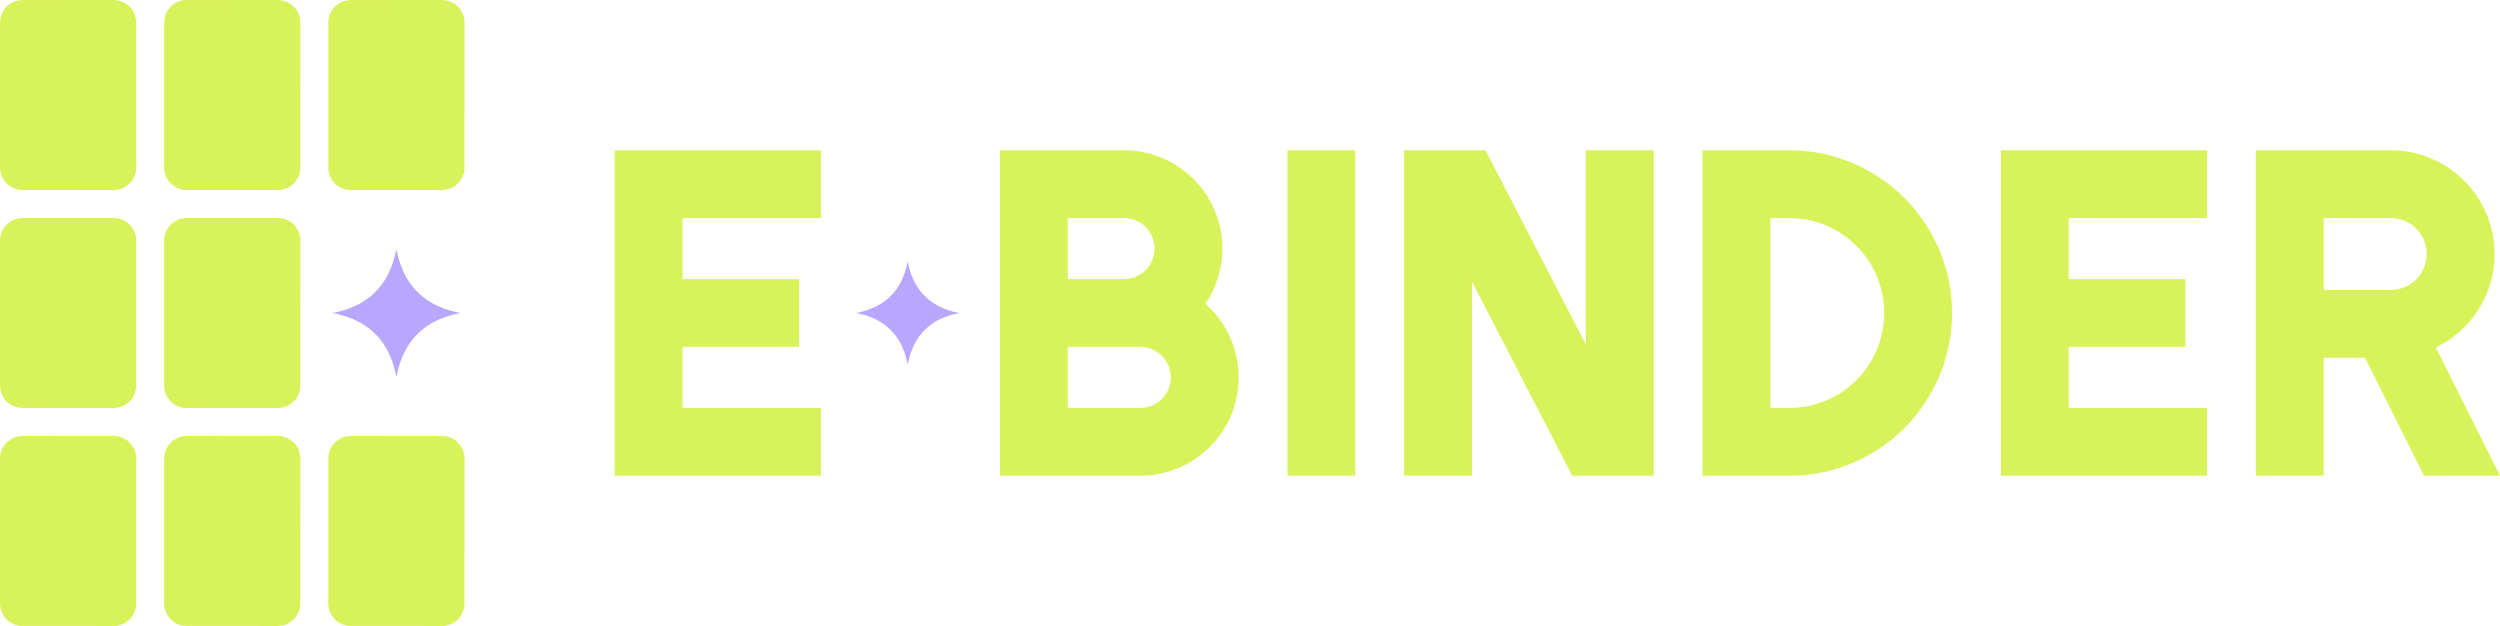
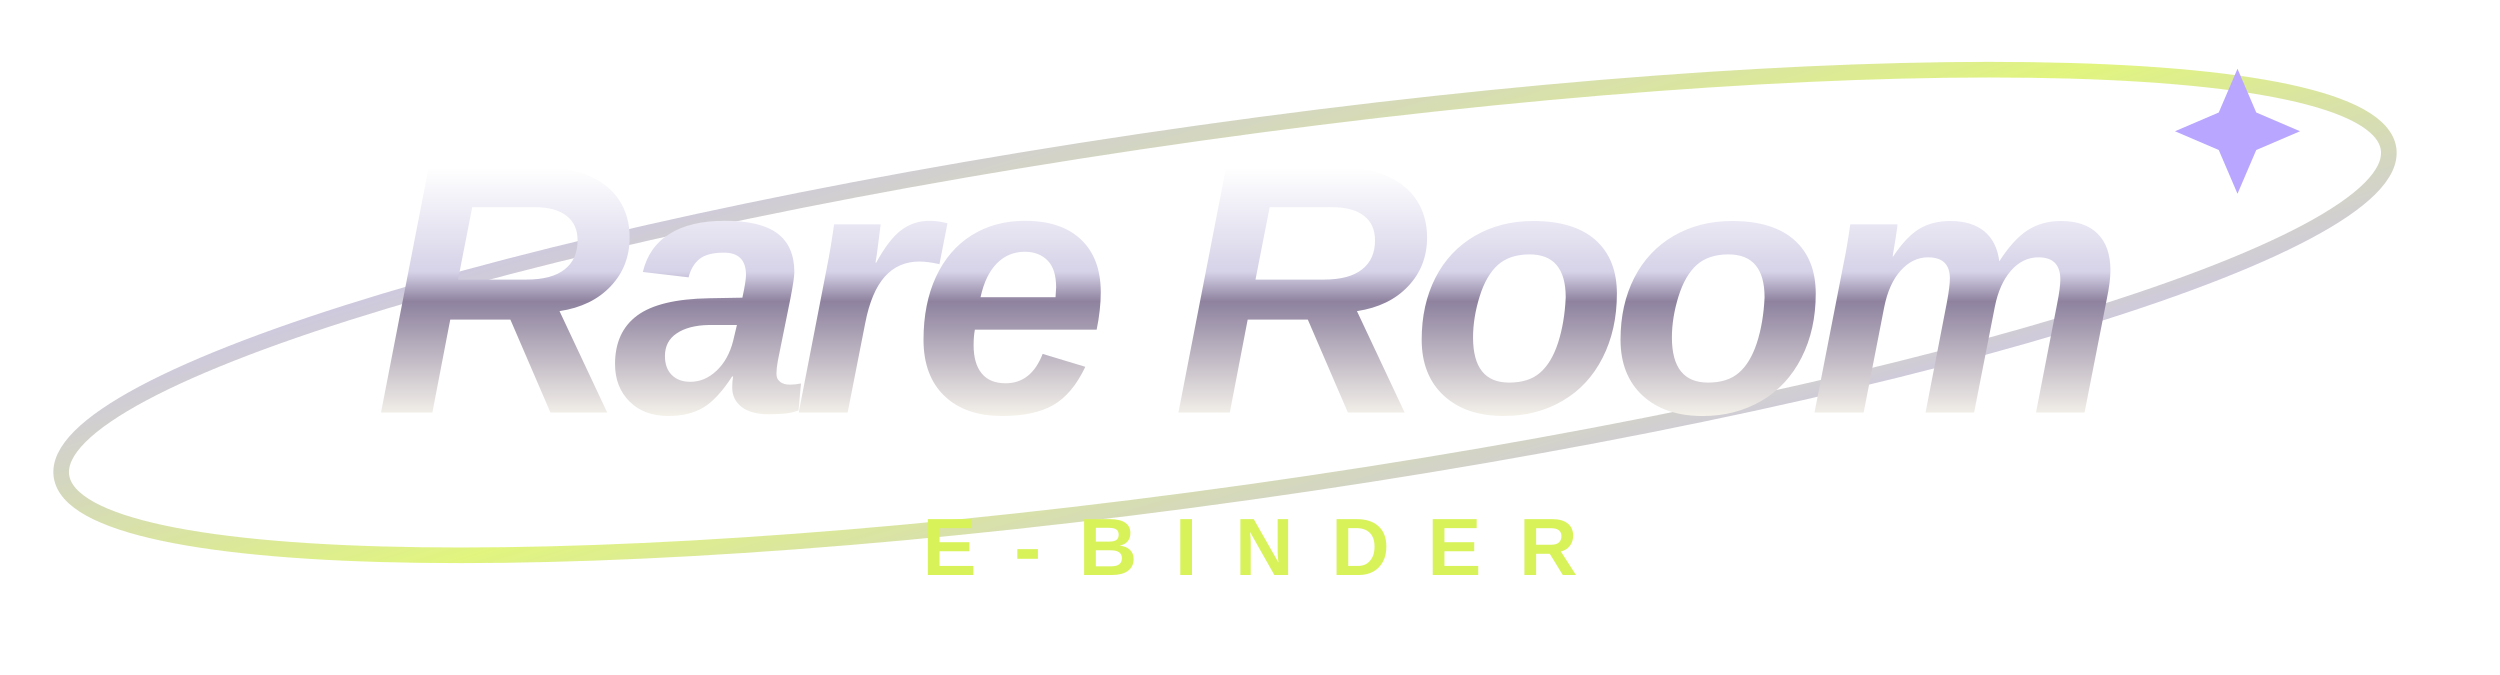
- <svg xmlns="http://www.w3.org/2000/svg" class="" viewBox="0 0 376.21 94.20" role="img" aria-label="E-Binder Logo">
-   <g transform="translate(-15.05 -2.9)">
-     <path d="M18.23 2.91L17.68 2.99L17.36 3.08L17.05 3.2L16.56 3.47L16.13 3.82L15.89 4.06L15.69 4.32L15.4 4.8L15.2 5.31L15.12 5.64L15.07 5.97L15.05 6.3L15.05 28.1L15.08 28.54L15.17 28.98L15.31 29.4L15.45 29.7L15.69 30.08L15.97 30.42L16.29 30.73L16.65 30.99L17.05 31.2L17.46 31.35L17.79 31.43L18.23 31.49L32.26 31.5L32.59 31.47L33.03 31.38L33.45 31.24L33.75 31.1L34.13 30.86L34.47 30.58L34.78 30.26L35.04 29.9L35.2 29.6L35.37 29.19L35.48 28.76L35.54 28.32L35.55 6.19L35.52 5.86L35.43 5.42L35.29 5L35.15 4.7L34.98 4.41L34.71 4.06L34.39 3.74L34.04 3.47L33.65 3.25L33.35 3.12L32.92 2.99L32.48 2.92L32.15 2.9ZM42.93 2.91L42.6 2.95L42.27 3.02L41.75 3.2L41.26 3.47L40.99 3.67L40.75 3.9L40.39 4.32L40.1 4.8L39.97 5.1L39.87 5.42L39.77 5.97L39.75 6.3L39.75 28.1L39.78 28.54L39.87 28.98L40.01 29.4L40.15 29.7L40.32 29.99L40.59 30.34L40.91 30.66L41.26 30.93L41.65 31.15L42.06 31.32L42.49 31.43L42.93 31.49L56.96 31.5L57.29 31.47L57.73 31.38L58.15 31.24L58.45 31.1L58.83 30.86L59.17 30.58L59.48 30.26L59.74 29.9L59.9 29.6L60.07 29.19L60.18 28.76L60.24 28.32L60.25 6.19L60.22 5.86L60.13 5.42L59.99 5L59.85 4.7L59.68 4.41L59.41 4.06L59.09 3.74L58.74 3.47L58.35 3.25L58.05 3.12L57.62 2.99L57.18 2.92L56.85 2.9ZM67.63 2.91L67.08 2.99L66.76 3.08L66.45 3.2L65.96 3.47L65.53 3.82L65.29 4.06L65.09 4.32L64.8 4.8L64.67 5.1L64.57 5.42L64.47 5.97L64.45 6.3L64.45 28.1L64.47 28.43L64.54 28.87L64.67 29.3L64.85 29.7L65.09 30.08L65.37 30.42L65.69 30.73L66.05 30.99L66.45 31.2L66.86 31.35L67.19 31.43L67.63 31.49L81.66 31.5L81.99 31.47L82.43 31.38L82.85 31.24L83.15 31.1L83.53 30.86L83.87 30.58L84.18 30.26L84.38 29.99L84.6 29.6L84.77 29.19L84.88 28.76L84.94 28.32L84.95 6.19L84.92 5.86L84.83 5.42L84.73 5.1L84.55 4.7L84.31 4.32L84.03 3.98L83.71 3.67L83.44 3.47L83.05 3.25L82.75 3.12L82.32 2.99L81.88 2.92L81.55 2.9ZM18.23 35.71L17.68 35.79L17.36 35.88L17.05 36L16.75 36.16L16.47 36.34L16.05 36.7L15.82 36.94L15.62 37.21L15.35 37.7L15.17 38.22L15.07 38.77L15.05 39.1L15.05 60.9L15.08 61.34L15.17 61.78L15.27 62.1L15.45 62.5L15.69 62.88L15.97 63.22L16.29 63.53L16.65 63.79L17.05 64L17.46 64.15L17.9 64.25L18.23 64.29L32.26 64.3L32.7 64.25L33.03 64.18L33.45 64.04L33.75 63.9L34.13 63.66L34.47 63.38L34.78 63.06L35.04 62.7L35.2 62.4L35.37 61.99L35.48 61.56L35.54 61.12L35.55 38.99L35.52 38.66L35.43 38.22L35.29 37.8L35.15 37.5L34.98 37.21L34.71 36.86L34.39 36.54L34.04 36.27L33.65 36.05L33.24 35.88L32.92 35.79L32.48 35.72L32.15 35.7ZM42.93 35.71L42.38 35.79L42.06 35.88L41.75 36L41.26 36.27L40.99 36.47L40.75 36.7L40.39 37.12L40.1 37.6L39.97 37.9L39.87 38.22L39.77 38.77L39.75 39.1L39.75 60.9L39.78 61.34L39.87 61.78L40.01 62.2L40.15 62.5L40.39 62.88L40.67 63.22L40.99 63.53L41.35 63.79L41.75 64L42.16 64.15L42.6 64.25L42.93 64.29L56.96 64.3L57.4 64.25L57.73 64.18L58.15 64.04L58.45 63.9L58.83 63.66L59.17 63.38L59.48 63.06L59.74 62.7L59.9 62.4L60.07 61.99L60.18 61.56L60.24 61.12L60.25 38.99L60.22 38.66L60.13 38.22L59.99 37.8L59.85 37.5L59.68 37.21L59.41 36.86L59.09 36.54L58.74 36.27L58.35 36.05L57.94 35.88L57.62 35.79L57.18 35.72L56.85 35.7ZM18.23 68.51L17.68 68.59L17.36 68.68L17.05 68.8L16.56 69.07L16.13 69.42L15.89 69.66L15.69 69.92L15.4 70.4L15.2 70.91L15.12 71.24L15.07 71.57L15.05 71.9L15.05 93.7L15.08 94.14L15.14 94.47L15.27 94.9L15.45 95.3L15.69 95.68L15.97 96.02L16.29 96.33L16.56 96.53L16.95 96.75L17.36 96.92L17.79 97.03L18.23 97.09L32.26 97.1L32.59 97.07L33.03 96.98L33.35 96.88L33.75 96.7L34.13 96.46L34.47 96.18L34.78 95.86L35.04 95.5L35.25 95.1L35.37 94.79L35.48 94.36L35.54 93.92L35.55 71.79L35.52 71.46L35.43 71.02L35.29 70.6L35.15 70.3L34.91 69.92L34.63 69.58L34.31 69.27L34.04 69.07L33.75 68.9L33.35 68.72L32.92 68.59L32.48 68.52L32.15 68.5ZM42.93 68.51L42.38 68.59L42.06 68.68L41.75 68.8L41.26 69.07L40.99 69.27L40.75 69.5L40.39 69.92L40.21 70.2L40.05 70.5L39.87 71.02L39.77 71.57L39.75 71.9L39.75 93.7L39.78 94.14L39.84 94.47L39.97 94.9L40.15 95.3L40.39 95.68L40.67 96.02L40.99 96.33L41.26 96.53L41.65 96.75L42.06 96.92L42.49 97.03L42.93 97.09L56.96 97.1L57.29 97.07L57.73 96.98L58.05 96.88L58.45 96.7L58.83 96.46L59.17 96.18L59.48 95.86L59.74 95.5L59.95 95.1L60.07 94.79L60.18 94.36L60.24 93.92L60.25 71.79L60.22 71.46L60.13 71.02L59.99 70.6L59.85 70.3L59.61 69.92L59.33 69.58L59.01 69.27L58.74 69.07L58.45 68.9L58.05 68.72L57.62 68.59L57.18 68.52L56.85 68.5ZM67.63 68.51L67.08 68.59L66.76 68.68L66.45 68.8L65.96 69.07L65.53 69.42L65.29 69.66L65.09 69.92L64.8 70.4L64.6 70.91L64.52 71.24L64.47 71.57L64.45 71.9L64.45 93.7L64.47 94.03L64.54 94.47L64.67 94.9L64.85 95.3L65.09 95.68L65.37 96.02L65.69 96.33L65.96 96.53L66.35 96.75L66.76 96.92L67.19 97.03L67.63 97.09L81.66 97.1L81.99 97.07L82.43 96.98L82.75 96.88L83.15 96.7L83.53 96.46L83.87 96.18L84.18 95.86L84.38 95.59L84.6 95.2L84.77 94.79L84.88 94.36L84.94 93.92L84.95 71.79L84.92 71.46L84.83 71.02L84.73 70.7L84.55 70.3L84.31 69.92L84.03 69.58L83.71 69.27L83.44 69.07L83.15 68.9L82.75 68.72L82.32 68.59L81.88 68.52L81.55 68.5Z" fill="#D8F25A" fill-rule="evenodd" />
-     <path d="M74.7 40.4L75 41.7L75.19 42.31L75.62 43.48L75.88 44.02L76.15 44.55L76.45 45.05L76.77 45.53L77.11 45.99L77.48 46.42L77.87 46.83L78.28 47.22L78.71 47.59L79.17 47.93L79.65 48.25L80.15 48.55L80.68 48.82L81.79 49.31L82.39 49.51L83 49.7L84.3 50L83 50.3L82.39 50.49L81.22 50.92L80.68 51.18L80.15 51.45L79.65 51.75L79.17 52.07L78.71 52.41L78.28 52.78L77.87 53.17L77.48 53.58L77.11 54.01L76.77 54.47L76.45 54.95L76.15 55.45L75.88 55.98L75.62 56.52L75.19 57.69L75 58.3L74.7 59.6L74.56 58.94L74.21 57.69L74.01 57.09L73.52 55.98L73.25 55.45L72.95 54.95L72.63 54.47L72.29 54.01L71.92 53.58L71.53 53.17L71.12 52.78L70.69 52.41L70.23 52.07L69.75 51.75L69.25 51.45L68.72 51.18L68.18 50.92L67.01 50.49L65.76 50.14L65.1 50L65.76 49.86L67.01 49.51L67.61 49.31L68.72 48.82L69.25 48.55L69.75 48.25L70.23 47.93L70.69 47.59L71.12 47.22L71.53 46.83L71.92 46.42L72.29 45.99L72.63 45.53L72.95 45.05L73.25 44.55L73.52 44.02L74.01 42.91L74.21 42.31L74.56 41.06Z" fill="#B9A6FF" fill-rule="evenodd" />
+ <svg xmlns="http://www.w3.org/2000/svg" viewBox="0 0 400 108" role="img" aria-labelledby="title">
+   <defs>
+     <linearGradient id="chrome" x1="0" y1="0" x2="0" y2="1">
+       <stop stop-color="#ffffff" />
+       <stop offset=".42" stop-color="#d6d2e8" />
+       <stop offset=".54" stop-color="#8e829f" />
+       <stop offset="1" stop-color="#f4f1ea" />
+     </linearGradient>
+     <linearGradient id="orbit" x1="0" y1="0" x2="1" y2="1">
+       <stop stop-color="#b9a6ff" />
+       <stop offset=".52" stop-color="#d8f25a" />
+       <stop offset="1" stop-color="#b9a6ff" />
+     </linearGradient>
+   </defs>
+   <g fill="none" stroke="url(#orbit)" stroke-width="2.5">
+     <ellipse cx="196" cy="50" rx="188" ry="29" transform="rotate(-8 196 50)" opacity=".78" />
  </g>
-   <g transform="translate(92.508 22.608) scale(0.8164)">
-     <path d="M110.62 25.06L111.12 23.73L111.5 22.36L111.78 20.96L111.95 19.55L112 18.12L111.95 16.7L111.78 15.29L111.5 13.89L111.12 12.52L110.62 11.19L110.03 9.89L109.33 8.65L108.54 7.47L107.66 6.35L106.69 5.31L105.65 4.34L104.53 3.46L103.35 2.67L102.11 1.97L100.81 1.38L99.48 0.88L98.11 0.5L96.71 0.22L95.3 0.05L94 0L71 0L71 60L97 60L98.3 59.95L99.71 59.78L101.11 59.5L102.48 59.12L103.81 58.62L105.11 58.03L106.35 57.33L107.53 56.54L108.65 55.66L109.69 54.69L110.66 53.65L111.54 52.53L112.33 51.35L113.03 50.11L113.62 48.81L114.12 47.48L114.5 46.11L114.78 44.71L114.95 43.3L115 41.88L114.95 40.45L114.78 39.04L114.5 37.64L114.12 36.27L113.62 34.94L113.03 33.64L112.33 32.4L111.54 31.22L110.66 30.1L109.69 29.06L108.87 28.29L109.33 27.6L110.03 26.36ZM96.75 36.25L97.32 36.27L97.75 36.32L98.19 36.41L98.61 36.53L99.03 36.68L99.43 36.87L99.81 37.08L100.18 37.33L100.53 37.6L100.85 37.9L101.15 38.22L101.42 38.57L101.67 38.94L101.88 39.32L102.07 39.72L102.22 40.14L102.34 40.56L102.43 41L102.48 41.43L102.5 41.88L102.48 42.32L102.43 42.75L102.34 43.19L102.22 43.61L102.07 44.03L101.88 44.43L101.67 44.81L101.42 45.18L101.15 45.53L100.85 45.85L100.53 46.15L100.18 46.42L99.81 46.67L99.43 46.88L99.03 47.07L98.61 47.22L98.19 47.34L97.75 47.43L97.32 47.48L96.75 47.5L83.5 47.5L83.5 36.25ZM96.03 12.93L96.43 13.12L96.81 13.33L97.18 13.58L97.53 13.85L97.85 14.15L98.15 14.47L98.42 14.82L98.67 15.19L98.88 15.57L99.07 15.97L99.22 16.39L99.34 16.81L99.43 17.25L99.48 17.68L99.5 18.12L99.48 18.57L99.43 19L99.34 19.44L99.22 19.86L99.07 20.28L98.88 20.68L98.67 21.06L98.42 21.43L98.15 21.78L97.85 22.1L97.53 22.4L97.18 22.67L96.81 22.92L96.43 23.13L96.03 23.32L95.61 23.47L95.19 23.59L94.75 23.68L94.32 23.73L93.75 23.75L83.5 23.75L83.5 12.5L93.75 12.5L94.32 12.52L94.75 12.57L95.19 12.66L95.61 12.78ZM38 47.5L12.5 47.5L12.5 36.25L34 36.25L34 23.75L12.5 23.75L12.5 12.5L38 12.5L38 0L0 0L0 60L38 60ZM124 0L124 60L136.5 60L136.5 0ZM176.5 60L191.5 60L191.5 0L179 0L179 35.81L160.5 0L145.5 0L145.5 60L158 60L158 24.19ZM347.5 60L335.67 36.35L336.06 36.17L337.37 35.44L338.62 34.6L339.8 33.67L340.9 32.65L341.92 31.55L342.85 30.37L343.69 29.12L344.42 27.81L345.05 26.45L345.57 25.04L345.98 23.59L346.27 22.12L346.45 20.63L346.5 19.12L346.45 17.62L346.27 16.13L345.98 14.66L345.57 13.21L345.05 11.8L344.42 10.44L343.69 9.13L342.85 7.88L341.92 6.7L340.9 5.6L339.8 4.58L338.62 3.65L337.37 2.81L336.06 2.08L334.7 1.45L333.29 0.93L331.84 0.52L330.37 0.23L328.88 0.05L327.5 0L302.5 0L302.5 60L315 60L315 38.25L322.62 38.25L333.5 60ZM329.91 13.01L330.38 13.23L330.83 13.48L331.27 13.77L331.67 14.09L332.06 14.44L332.41 14.83L332.73 15.23L333.02 15.67L333.27 16.12L333.49 16.59L333.67 17.08L333.81 17.58L333.91 18.09L333.97 18.61L334 19.12L333.97 19.64L333.91 20.16L333.81 20.67L333.67 21.17L333.49 21.66L333.27 22.13L333.02 22.58L332.73 23.02L332.41 23.42L332.06 23.81L331.67 24.16L331.27 24.48L330.83 24.77L330.38 25.02L329.91 25.24L329.42 25.42L328.92 25.56L328.41 25.66L327.89 25.72L327.25 25.75L315 25.75L315 12.5L327.25 12.5L327.89 12.53L328.41 12.59L328.92 12.69L329.42 12.83ZM221.19 59.63L222.74 59.35L224.27 58.98L225.77 58.53L227.25 58.01L228.7 57.41L230.12 56.73L231.5 55.98L232.84 55.16L234.13 54.27L235.38 53.32L236.58 52.3L237.71 51.21L238.8 50.08L239.82 48.88L240.77 47.63L241.66 46.34L242.48 45L243.23 43.62L243.91 42.2L244.51 40.75L245.03 39.27L245.48 37.77L245.85 36.24L246.13 34.69L246.34 33.14L246.46 31.57L246.5 30L246.46 28.43L246.34 26.86L246.13 25.31L245.85 23.76L245.48 22.23L245.03 20.73L244.51 19.25L243.91 17.8L243.23 16.38L242.48 15L241.66 13.66L240.77 12.37L239.82 11.12L238.8 9.92L237.71 8.79L236.58 7.7L235.38 6.68L234.13 5.73L232.84 4.84L231.5 4.02L230.12 3.27L228.7 2.59L227.25 1.99L225.77 1.47L224.27 1.02L222.74 0.65L221.19 0.37L219.64 0.16L218.07 0.04L216.58 0L200.5 0L200.5 60L216.58 60L218.07 59.96L219.64 59.84ZM219.24 12.72L220.14 12.88L221.03 13.1L221.91 13.36L222.77 13.66L223.62 14.01L224.44 14.41L225.25 14.85L226.03 15.33L226.78 15.84L227.51 16.4L228.21 17L228.87 17.63L229.5 18.29L230.1 18.99L230.66 19.72L231.17 20.47L231.65 21.25L232.09 22.06L232.49 22.88L232.84 23.73L233.14 24.59L233.4 25.47L233.62 26.36L233.78 27.26L233.9 28.17L233.97 29.08L234 30L233.97 30.92L233.9 31.83L233.78 32.74L233.62 33.64L233.4 34.53L233.14 35.41L232.84 36.27L232.49 37.12L232.09 37.94L231.65 38.75L231.17 39.53L230.66 40.28L230.1 41.01L229.5 41.71L228.87 42.37L228.21 43L227.51 43.6L226.78 44.16L226.03 44.67L225.25 45.15L224.44 45.59L223.62 45.99L222.77 46.34L221.91 46.64L221.03 46.9L220.14 47.12L219.24 47.28L218.33 47.4L217.42 47.47L216.42 47.5L213 47.5L213 12.5L216.42 12.5L217.42 12.53L218.33 12.6ZM293.5 12.5L293.5 0L255.5 0L255.5 60L293.5 60L293.5 47.5L268 47.5L268 36.25L289.5 36.25L289.5 23.75L268 23.75L268 12.5Z" fill="#D8F25A" fill-rule="evenodd" />
-     <path d="M54 20.5L54.3 21.79L54.48 22.39L54.69 22.98L55.16 24.09L55.44 24.61L55.73 25.1L56.05 25.58L56.39 26.03L56.75 26.46L57.14 26.86L57.54 27.25L57.97 27.61L58.42 27.95L58.9 28.27L59.39 28.56L59.91 28.84L60.46 29.09L61.61 29.52L62.21 29.7L63.5 30L62.21 30.3L61.61 30.48L60.46 30.91L59.91 31.16L59.39 31.44L58.9 31.73L58.42 32.05L57.97 32.39L57.54 32.75L57.14 33.14L56.75 33.54L56.39 33.97L56.05 34.42L55.73 34.9L55.44 35.39L55.16 35.91L54.91 36.46L54.48 37.61L54.3 38.21L54 39.5L53.86 38.85L53.52 37.61L53.31 37.02L52.84 35.91L52.56 35.39L52.27 34.9L51.95 34.42L51.61 33.97L51.25 33.54L50.86 33.14L50.46 32.75L50.03 32.39L49.58 32.05L49.1 31.73L48.61 31.44L48.09 31.16L47.54 30.91L46.39 30.48L45.79 30.3L44.5 30L45.15 29.86L46.39 29.52L46.98 29.31L48.09 28.84L48.61 28.56L49.1 28.27L49.58 27.95L50.03 27.61L50.46 27.25L50.86 26.86L51.25 26.46L51.61 26.03L51.95 25.58L52.27 25.1L52.56 24.61L52.84 24.09L53.31 22.98L53.52 22.39L53.86 21.15Z" fill="#B9A6FF" fill-rule="evenodd" />
-   </g>
+   <text x="200" y="66" text-anchor="middle" fill="url(#chrome)" font-family="Arial,Helvetica,sans-serif" font-weight="900" font-style="italic" font-size="57" letter-spacing="-3">Rare Room</text>
+   <text x="200" y="92" text-anchor="middle" fill="#d8f25a" font-family="Arial,Helvetica,sans-serif" font-size="13" font-weight="700" letter-spacing="6">E-BINDER</text>
+   <path d="M358 11l3 7 7 3-7 3-3 7-3-7-7-3 7-3z" fill="#b9a6ff" />
</svg>
